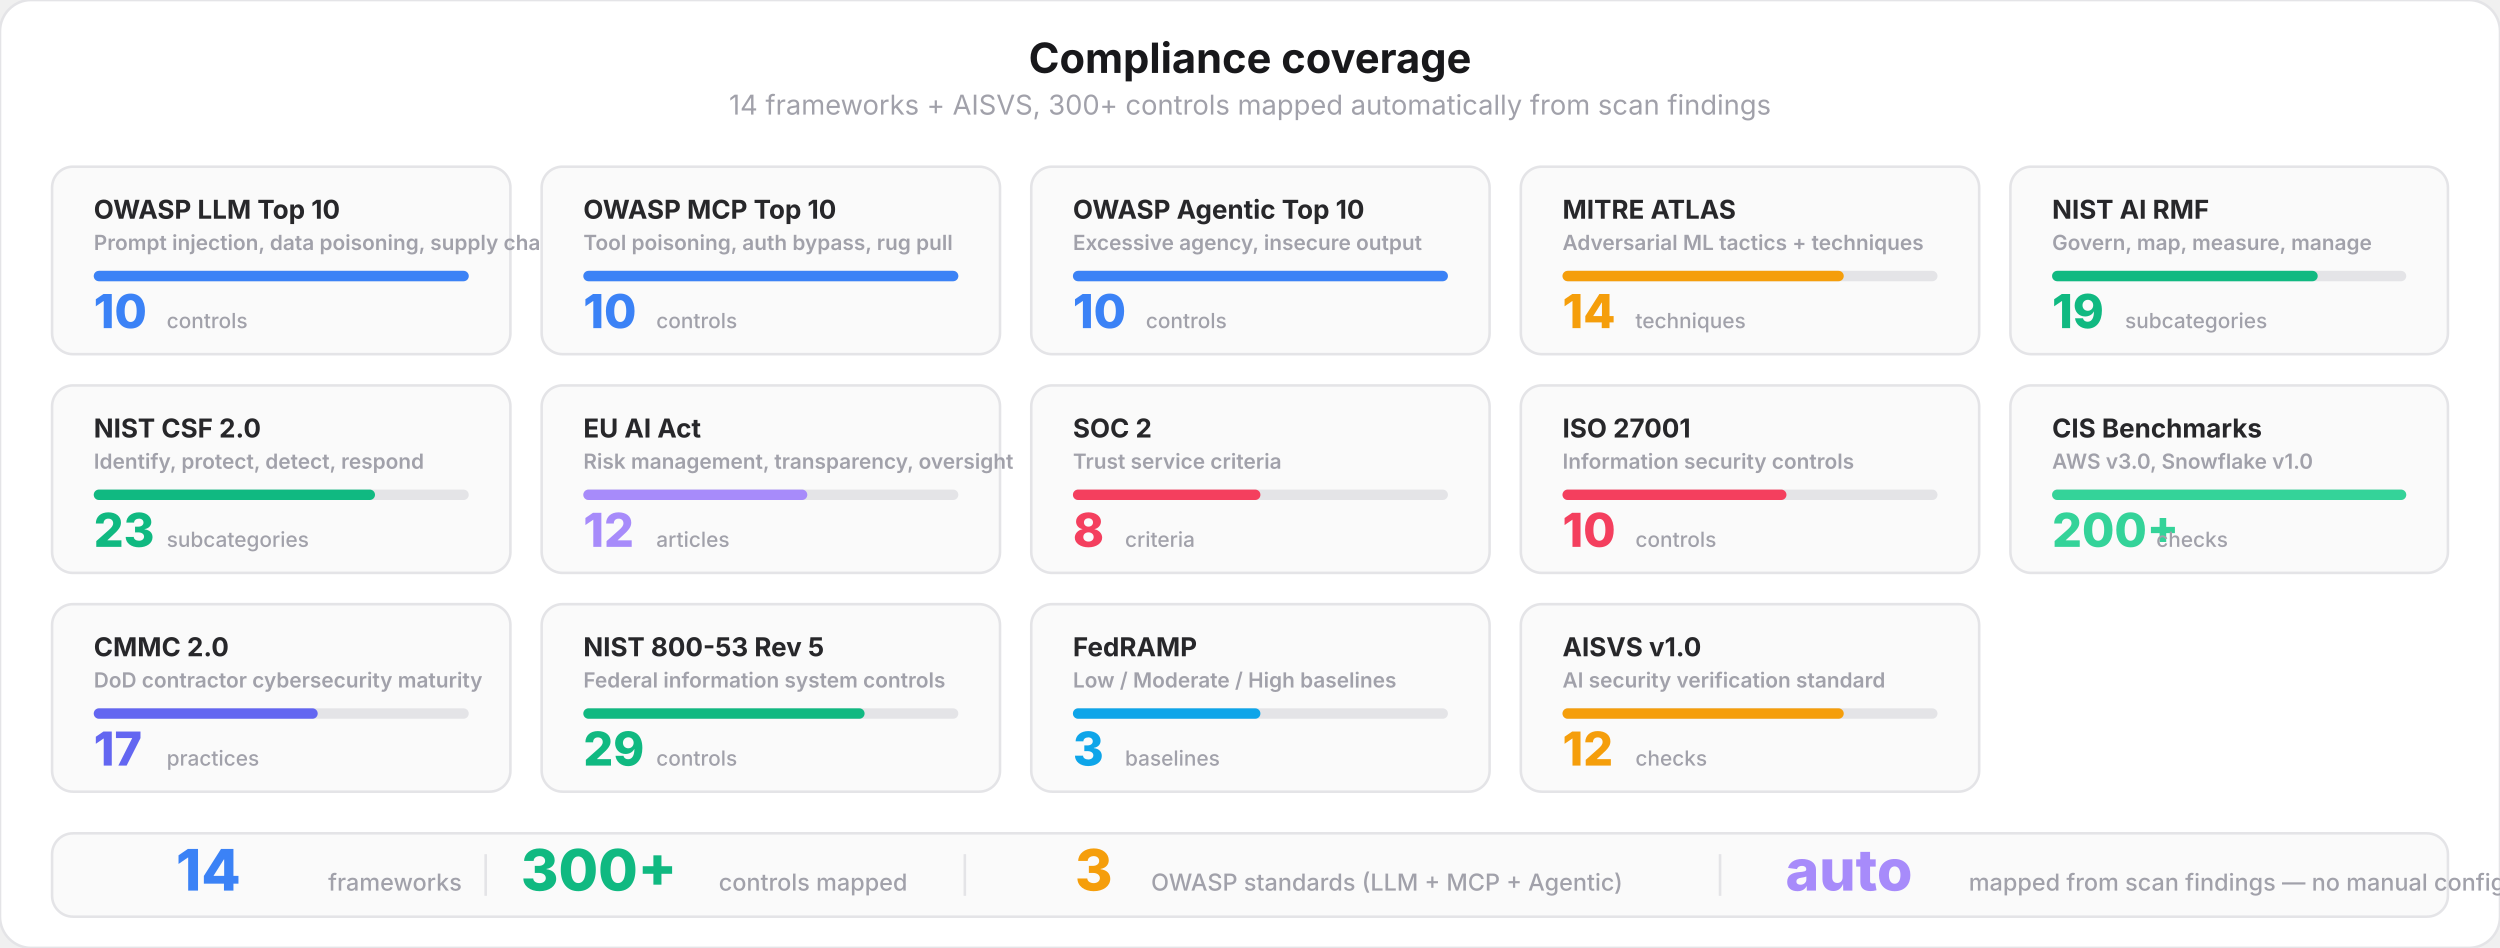
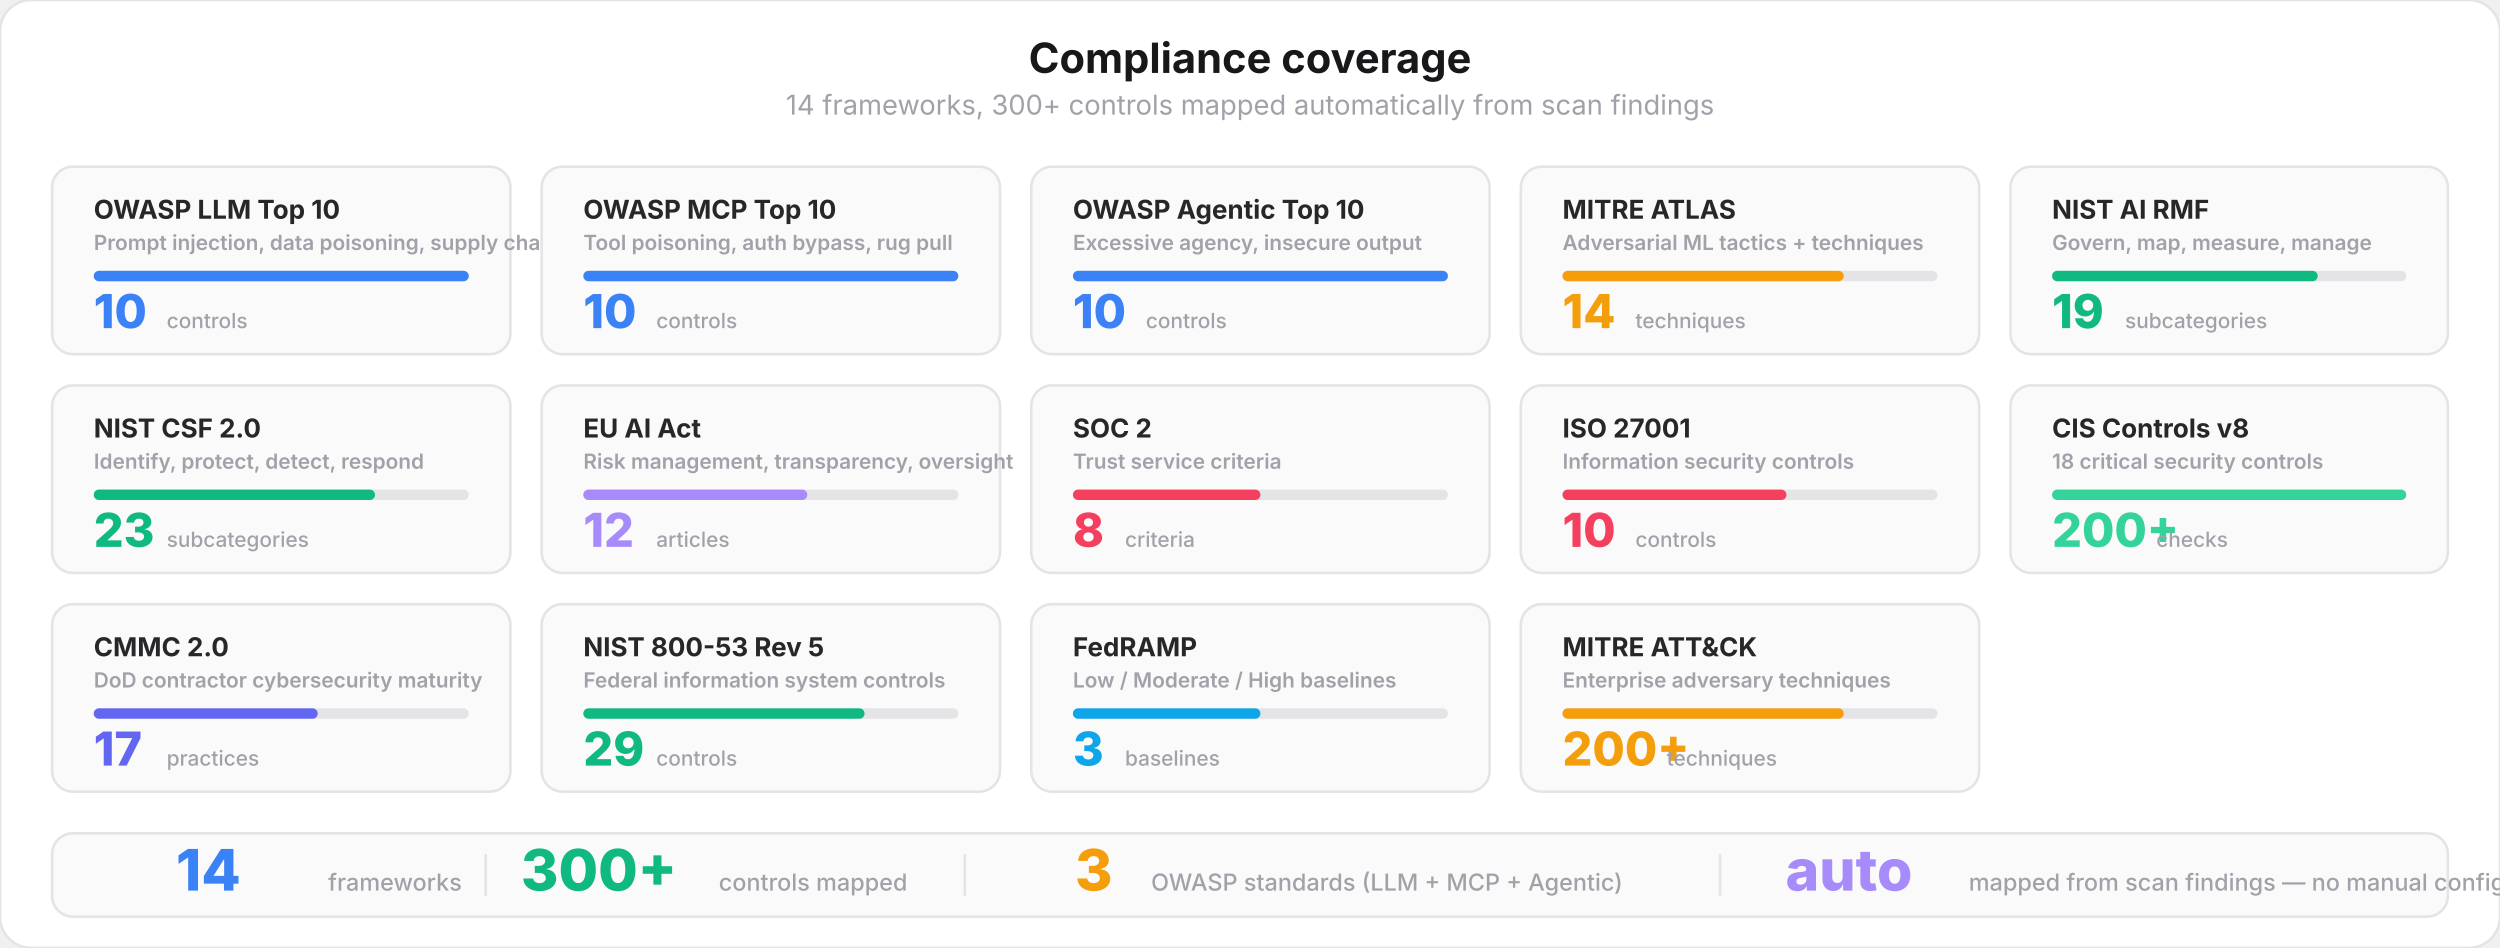
<svg xmlns="http://www.w3.org/2000/svg" viewBox="0 0 960 364" fill="none">
  <style>
    text { font-family: system-ui, -apple-system, 'Segoe UI', sans-serif; }
    .title { font-size: 16px; font-weight: 700; fill: #18181b; }
    .subtitle { font-size: 10.5px; font-weight: 400; fill: #a1a1aa; }
    .fw-name { font-size: 10px; font-weight: 700; fill: #27272a; }
    .fw-code { font-size: 8px; font-weight: 600; fill: #a1a1aa; }
    .fw-count { font-size: 18px; font-weight: 800; }
    .fw-label { font-size: 8px; font-weight: 500; fill: #a1a1aa; }
    .bar-bg { fill: #e4e4e7; }
    .summary-num { font-size: 22px; font-weight: 800; }
    .summary-label { font-size: 9px; font-weight: 500; fill: #a1a1aa; }
  </style>
  <rect width="960" height="364" rx="12" fill="#ffffff" stroke="#e4e4e7" stroke-width="1" />
  <text x="480" y="28" text-anchor="middle" class="title">Compliance coverage</text>
-   <text x="480" y="44" text-anchor="middle" class="subtitle">14 frameworks + AISVS, 300+ controls mapped automatically from scan findings</text>
+   <text x="480" y="44" text-anchor="middle" class="subtitle">14 frameworks, 300+ controls mapped automatically from scan findings</text>
  <rect x="20" y="64" width="176" height="72" rx="8" fill="#fafafa" stroke="#e4e4e7" stroke-width="1" />
  <text x="36" y="84" class="fw-name">OWASP LLM Top 10</text>
  <text x="36" y="96" class="fw-code">Prompt injection, data poisoning, supply chain</text>
  <rect x="36" y="104" width="144" height="4" rx="2" class="bar-bg" />
  <rect x="36" y="104" width="144" height="4" rx="2" fill="#3b82f6" />
  <text x="36" y="126" class="fw-count" fill="#3b82f6">10</text>
  <text x="64" y="126" class="fw-label">controls</text>
  <rect x="208" y="64" width="176" height="72" rx="8" fill="#fafafa" stroke="#e4e4e7" stroke-width="1" />
  <text x="224" y="84" class="fw-name">OWASP MCP Top 10</text>
  <text x="224" y="96" class="fw-code">Tool poisoning, auth bypass, rug pull</text>
  <rect x="224" y="104" width="144" height="4" rx="2" class="bar-bg" />
  <rect x="224" y="104" width="144" height="4" rx="2" fill="#3b82f6" />
  <text x="224" y="126" class="fw-count" fill="#3b82f6">10</text>
  <text x="252" y="126" class="fw-label">controls</text>
  <rect x="396" y="64" width="176" height="72" rx="8" fill="#fafafa" stroke="#e4e4e7" stroke-width="1" />
  <text x="412" y="84" class="fw-name">OWASP Agentic Top 10</text>
  <text x="412" y="96" class="fw-code">Excessive agency, insecure output</text>
  <rect x="412" y="104" width="144" height="4" rx="2" class="bar-bg" />
  <rect x="412" y="104" width="144" height="4" rx="2" fill="#3b82f6" />
  <text x="412" y="126" class="fw-count" fill="#3b82f6">10</text>
  <text x="440" y="126" class="fw-label">controls</text>
  <rect x="584" y="64" width="176" height="72" rx="8" fill="#fafafa" stroke="#e4e4e7" stroke-width="1" />
  <text x="600" y="84" class="fw-name">MITRE ATLAS</text>
  <text x="600" y="96" class="fw-code">Adversarial ML tactics + techniques</text>
  <rect x="600" y="104" width="144" height="4" rx="2" class="bar-bg" />
  <rect x="600" y="104" width="108" height="4" rx="2" fill="#f59e0b" />
  <text x="600" y="126" class="fw-count" fill="#f59e0b">14</text>
  <text x="628" y="126" class="fw-label">techniques</text>
  <rect x="772" y="64" width="168" height="72" rx="8" fill="#fafafa" stroke="#e4e4e7" stroke-width="1" />
  <text x="788" y="84" class="fw-name">NIST AI RMF</text>
  <text x="788" y="96" class="fw-code">Govern, map, measure, manage</text>
  <rect x="788" y="104" width="136" height="4" rx="2" class="bar-bg" />
  <rect x="788" y="104" width="102" height="4" rx="2" fill="#10b981" />
  <text x="788" y="126" class="fw-count" fill="#10b981">19</text>
  <text x="816" y="126" class="fw-label">subcategories</text>
  <rect x="20" y="148" width="176" height="72" rx="8" fill="#fafafa" stroke="#e4e4e7" stroke-width="1" />
  <text x="36" y="168" class="fw-name">NIST CSF 2.0</text>
  <text x="36" y="180" class="fw-code">Identify, protect, detect, respond</text>
  <rect x="36" y="188" width="144" height="4" rx="2" class="bar-bg" />
  <rect x="36" y="188" width="108" height="4" rx="2" fill="#10b981" />
  <text x="36" y="210" class="fw-count" fill="#10b981">23</text>
  <text x="64" y="210" class="fw-label">subcategories</text>
  <rect x="208" y="148" width="176" height="72" rx="8" fill="#fafafa" stroke="#e4e4e7" stroke-width="1" />
  <text x="224" y="168" class="fw-name">EU AI Act</text>
  <text x="224" y="180" class="fw-code">Risk management, transparency, oversight</text>
  <rect x="224" y="188" width="144" height="4" rx="2" class="bar-bg" />
  <rect x="224" y="188" width="86" height="4" rx="2" fill="#a78bfa" />
  <text x="224" y="210" class="fw-count" fill="#a78bfa">12</text>
  <text x="252" y="210" class="fw-label">articles</text>
  <rect x="396" y="148" width="176" height="72" rx="8" fill="#fafafa" stroke="#e4e4e7" stroke-width="1" />
  <text x="412" y="168" class="fw-name">SOC 2</text>
  <text x="412" y="180" class="fw-code">Trust service criteria</text>
  <rect x="412" y="188" width="144" height="4" rx="2" class="bar-bg" />
  <rect x="412" y="188" width="72" height="4" rx="2" fill="#f43f5e" />
  <text x="412" y="210" class="fw-count" fill="#f43f5e">8</text>
  <text x="432" y="210" class="fw-label">criteria</text>
  <rect x="584" y="148" width="176" height="72" rx="8" fill="#fafafa" stroke="#e4e4e7" stroke-width="1" />
  <text x="600" y="168" class="fw-name">ISO 27001</text>
  <text x="600" y="180" class="fw-code">Information security controls</text>
  <rect x="600" y="188" width="144" height="4" rx="2" class="bar-bg" />
  <rect x="600" y="188" width="86" height="4" rx="2" fill="#f43f5e" />
  <text x="600" y="210" class="fw-count" fill="#f43f5e">10</text>
  <text x="628" y="210" class="fw-label">controls</text>
  <rect x="772" y="148" width="168" height="72" rx="8" fill="#fafafa" stroke="#e4e4e7" stroke-width="1" />
-   <text x="788" y="168" class="fw-name">CIS Benchmarks</text>
-   <text x="788" y="180" class="fw-code">AWS v3.0, Snowflake v1.0</text>
+   <text x="788" y="168" class="fw-name">CIS Controls v8</text>
+   <text x="788" y="180" class="fw-code">18 critical security controls</text>
  <rect x="788" y="188" width="136" height="4" rx="2" class="bar-bg" />
  <rect x="788" y="188" width="136" height="4" rx="2" fill="#34d399" />
  <text x="788" y="210" class="fw-count" fill="#34d399">200+</text>
  <text x="828" y="210" class="fw-label">checks</text>
  <rect x="20" y="232" width="176" height="72" rx="8" fill="#fafafa" stroke="#e4e4e7" stroke-width="1" />
  <text x="36" y="252" class="fw-name">CMMC 2.0</text>
  <text x="36" y="264" class="fw-code">DoD contractor cybersecurity maturity</text>
  <rect x="36" y="272" width="144" height="4" rx="2" class="bar-bg" />
  <rect x="36" y="272" width="86" height="4" rx="2" fill="#6366f1" />
  <text x="36" y="294" class="fw-count" fill="#6366f1">17</text>
  <text x="64" y="294" class="fw-label">practices</text>
  <rect x="208" y="232" width="176" height="72" rx="8" fill="#fafafa" stroke="#e4e4e7" stroke-width="1" />
  <text x="224" y="252" class="fw-name">NIST 800-53 Rev 5</text>
  <text x="224" y="264" class="fw-code">Federal information system controls</text>
  <rect x="224" y="272" width="144" height="4" rx="2" class="bar-bg" />
  <rect x="224" y="272" width="108" height="4" rx="2" fill="#10b981" />
  <text x="224" y="294" class="fw-count" fill="#10b981">29</text>
  <text x="252" y="294" class="fw-label">controls</text>
  <rect x="396" y="232" width="176" height="72" rx="8" fill="#fafafa" stroke="#e4e4e7" stroke-width="1" />
  <text x="412" y="252" class="fw-name">FedRAMP</text>
  <text x="412" y="264" class="fw-code">Low / Moderate / High baselines</text>
  <rect x="412" y="272" width="144" height="4" rx="2" class="bar-bg" />
  <rect x="412" y="272" width="72" height="4" rx="2" fill="#0ea5e9" />
  <text x="412" y="294" class="fw-count" fill="#0ea5e9">3</text>
  <text x="432" y="294" class="fw-label">baselines</text>
  <rect x="584" y="232" width="176" height="72" rx="8" fill="#fafafa" stroke="#e4e4e7" stroke-width="1" />
-   <text x="600" y="252" class="fw-name">AISVS v1.0</text>
-   <text x="600" y="264" class="fw-code">AI security verification standard</text>
+   <text x="600" y="252" class="fw-name">MITRE ATT&amp;CK</text>
+   <text x="600" y="264" class="fw-code">Enterprise adversary techniques</text>
  <rect x="600" y="272" width="144" height="4" rx="2" class="bar-bg" />
  <rect x="600" y="272" width="108" height="4" rx="2" fill="#f59e0b" />
-   <text x="600" y="294" class="fw-count" fill="#f59e0b">12</text>
-   <text x="628" y="294" class="fw-label">checks</text>
+   <text x="600" y="294" class="fw-count" fill="#f59e0b">200+</text>
+   <text x="640" y="294" class="fw-label">techniques</text>
  <rect x="20" y="320" width="920" height="32" rx="8" fill="#fafafa" stroke="#e4e4e7" stroke-width="1" />
  <text x="80" y="342" text-anchor="middle" class="summary-num" fill="#3b82f6">14</text>
  <text x="126" y="342" class="summary-label">frameworks</text>
  <rect x="186" y="328" width="1" height="16" fill="#e4e4e7" />
  <text x="230" y="342" text-anchor="middle" class="summary-num" fill="#10b981">300+</text>
  <text x="276" y="342" class="summary-label">controls mapped</text>
  <rect x="370" y="328" width="1" height="16" fill="#e4e4e7" />
  <text x="420" y="342" text-anchor="middle" class="summary-num" fill="#f59e0b">3</text>
  <text x="442" y="342" class="summary-label">OWASP standards (LLM + MCP + Agentic)</text>
  <rect x="660" y="328" width="1" height="16" fill="#e4e4e7" />
  <text x="710" y="342" text-anchor="middle" class="summary-num" fill="#a78bfa">auto</text>
  <text x="756" y="342" class="summary-label">mapped from scan findings — no manual config</text>
</svg>
